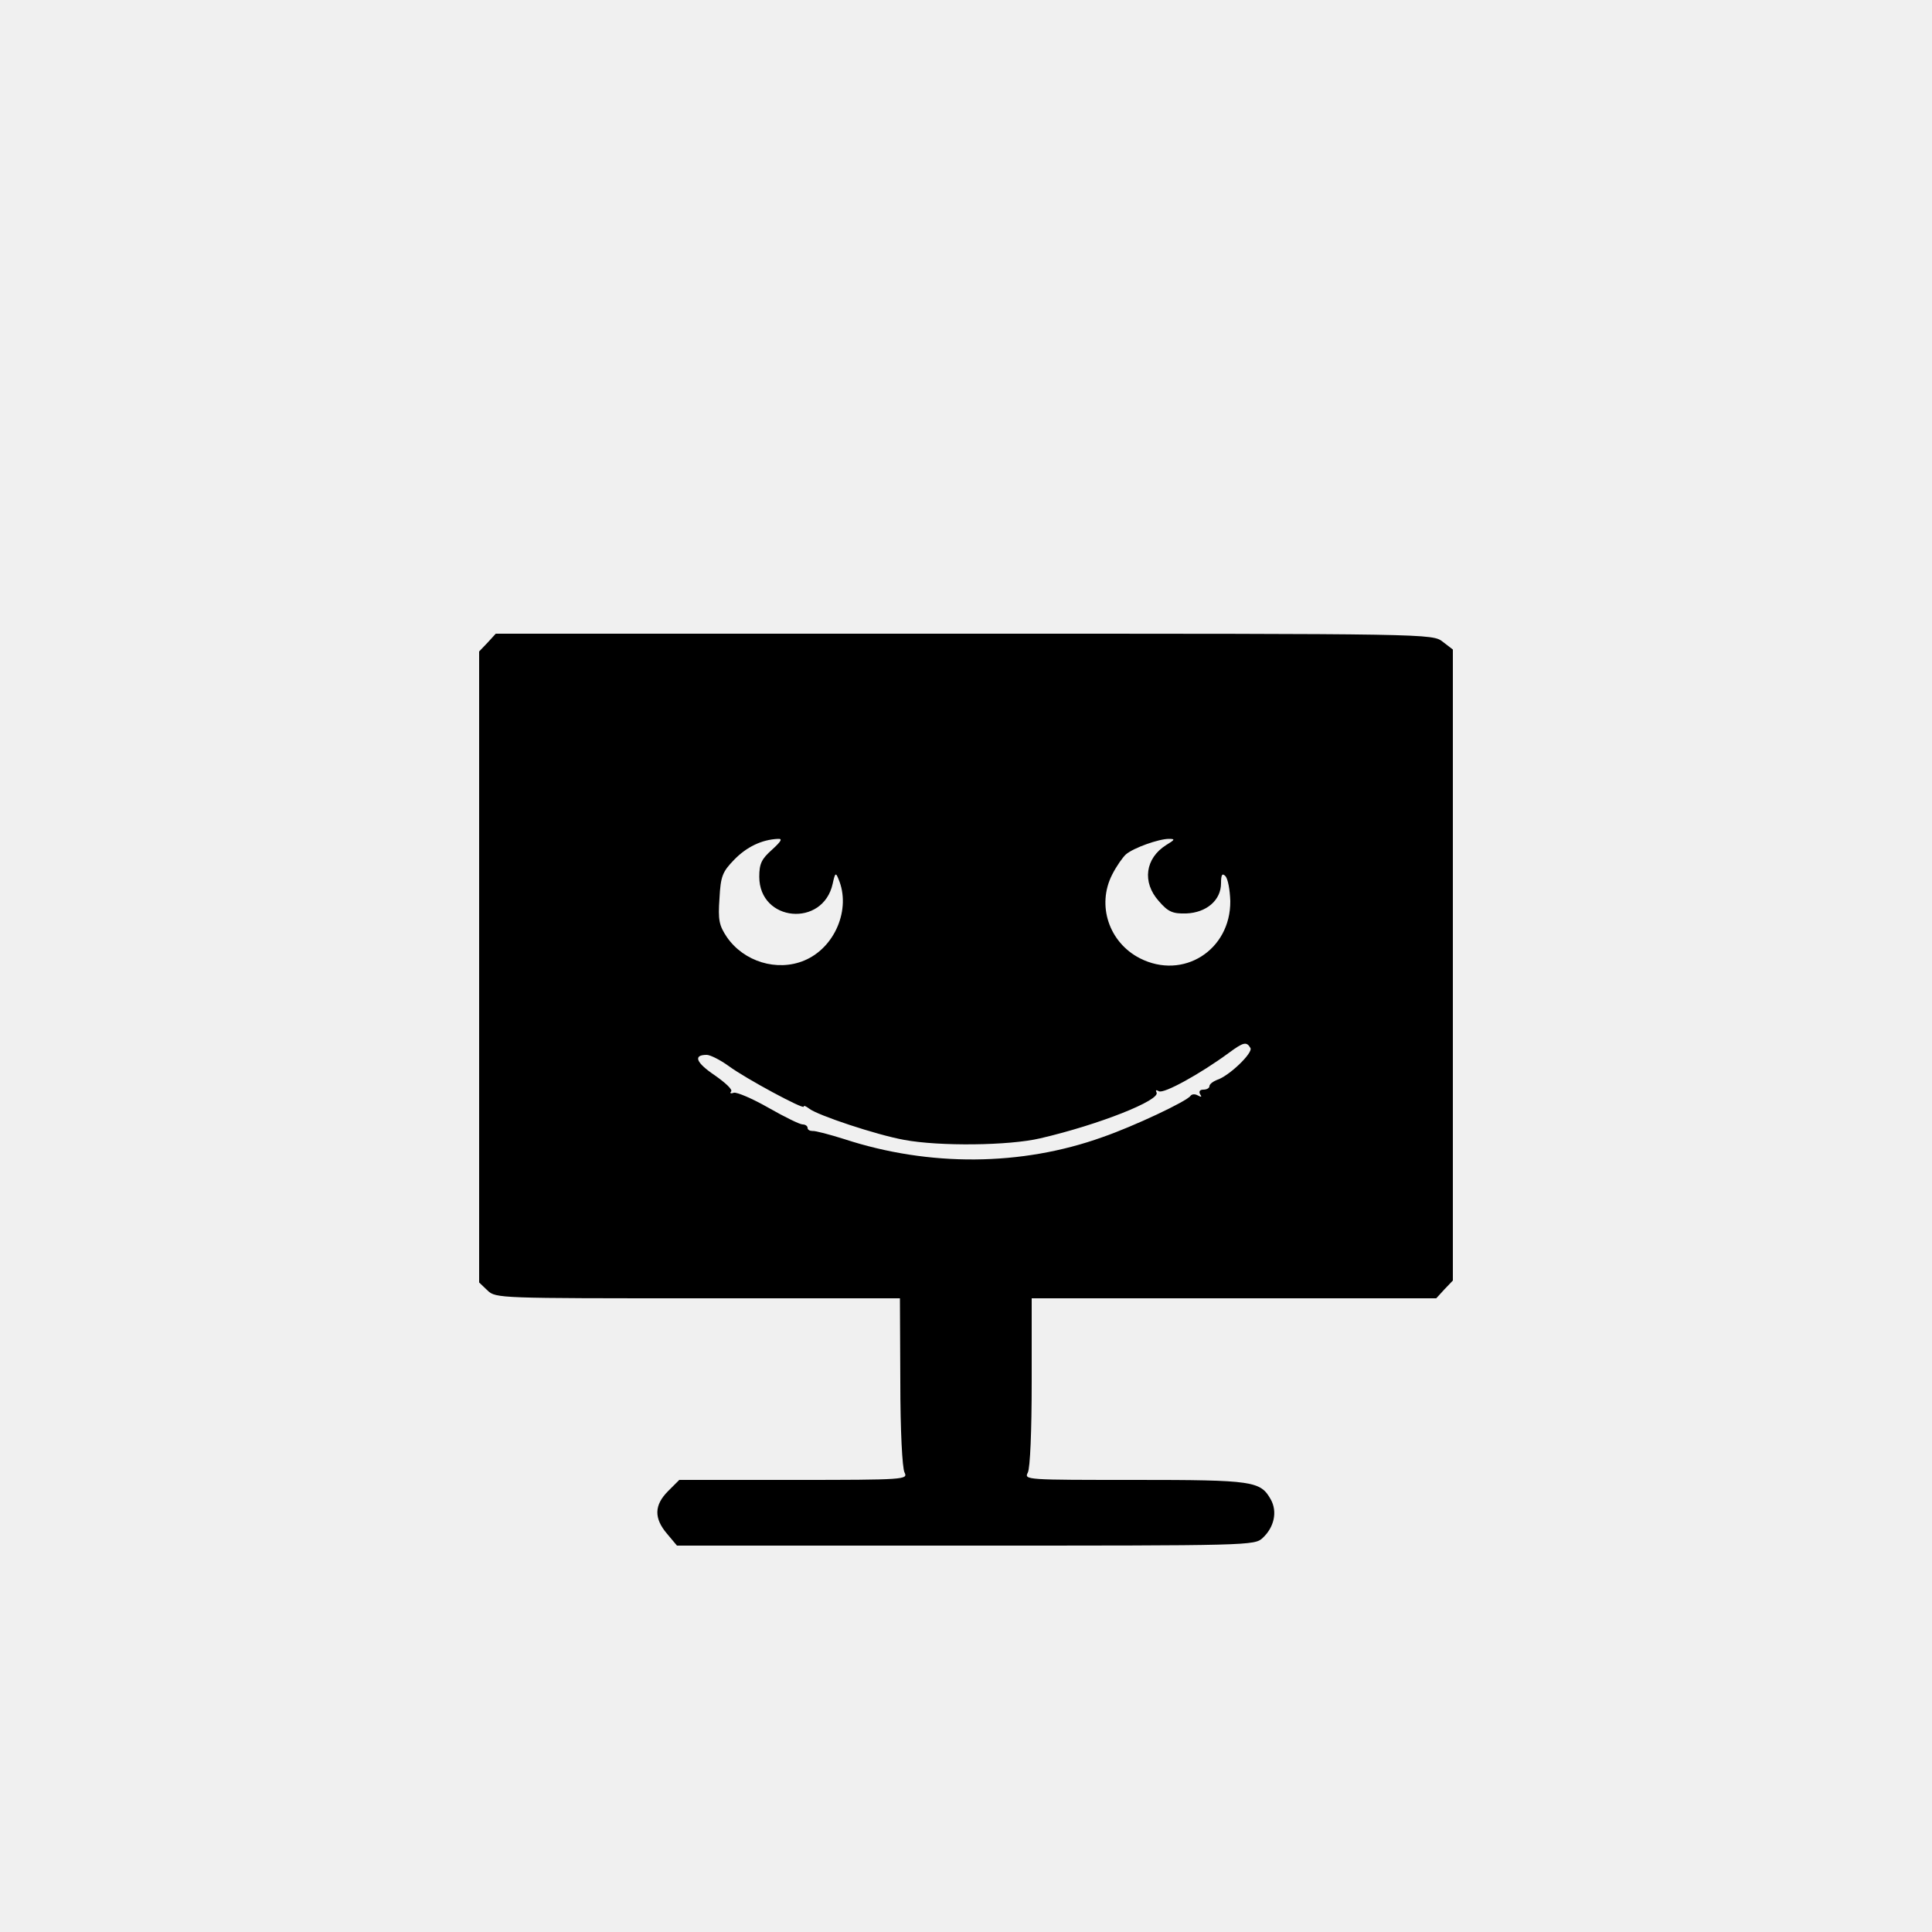
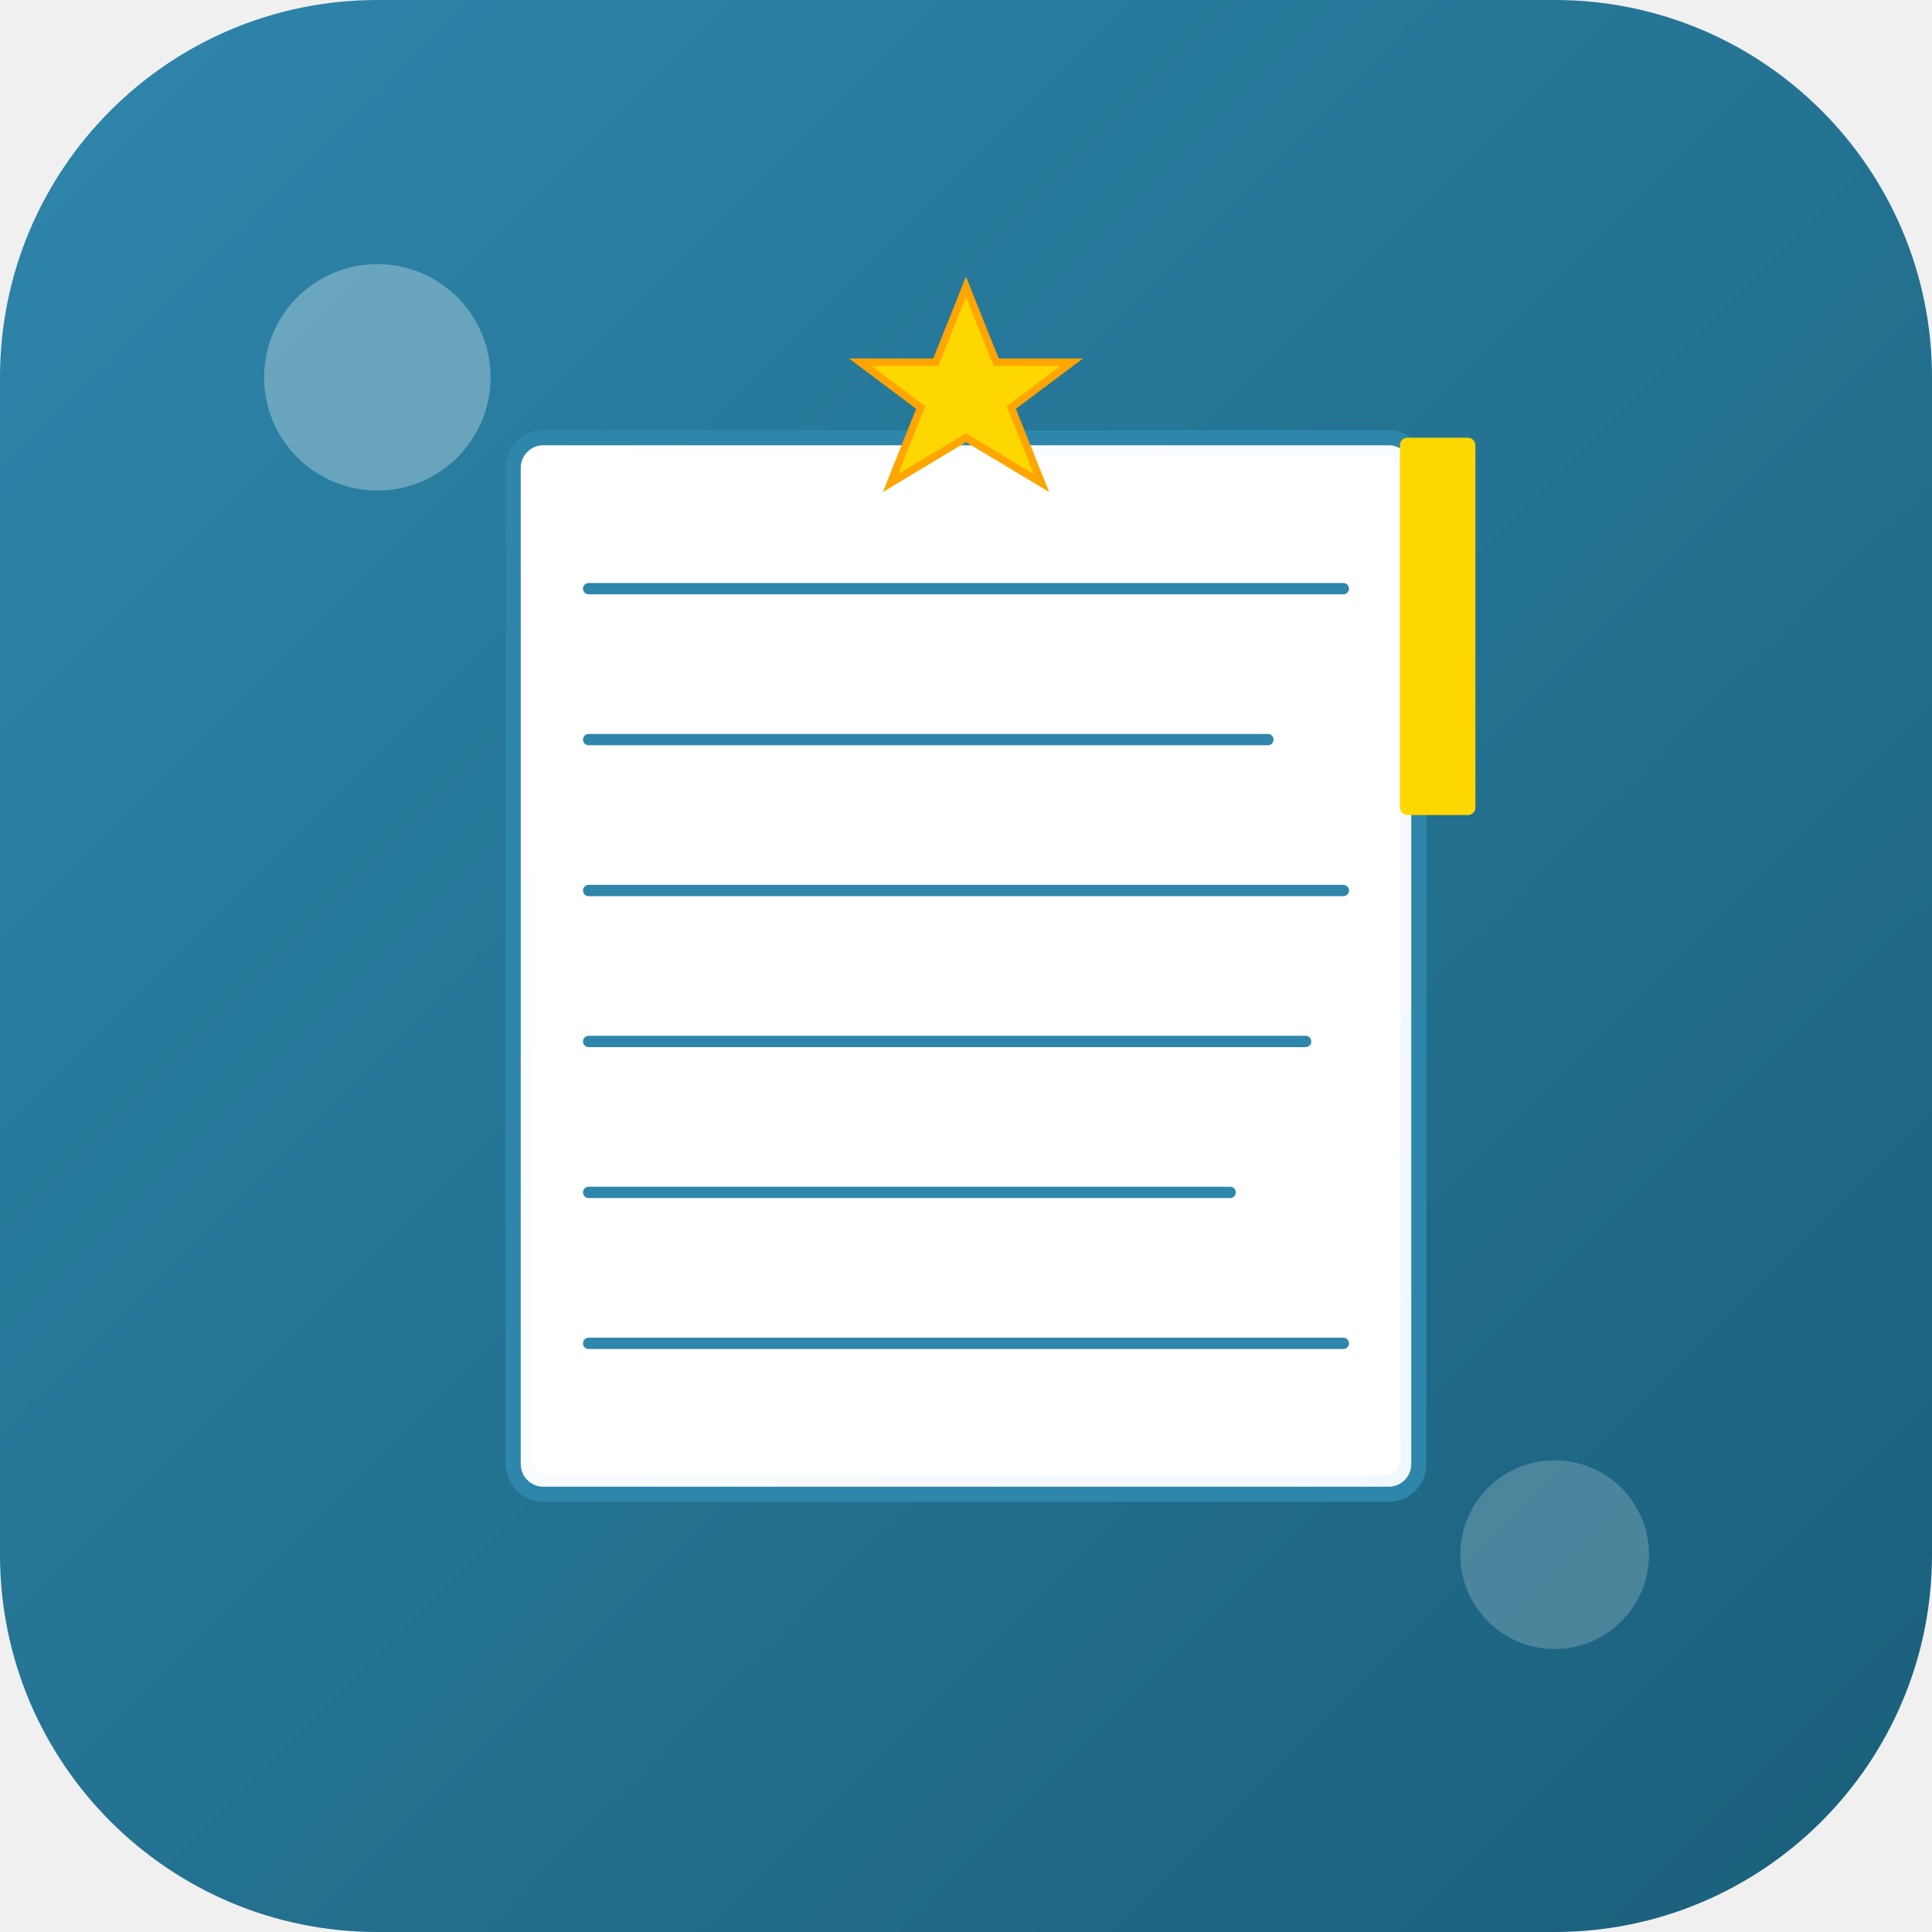
- <svg xmlns="http://www.w3.org/2000/svg" version="1.0" width="500pt" height="500pt" viewBox="0 0 500 500" preserveAspectRatio="xMidYMid meet">
-   <g transform="translate(0,500) scale(0.1,-0.1)" fill="#000000" stroke="none">
-     <path d="M1262 3337 l-22 -23 0 -817 0 -816 22 -21 c21 -20 32 -20 544 -20 l523 0 1 -216 c0 -125 5 -224 11 -235 9 -18 1 -19 -286 -19 l-297 0 -29 -29 c-36 -36 -37 -70 -3 -110 l26 -31 747 0 c737 0 748 0 769 20 30 28 38 68 21 99 -27 48 -44 51 -352 51 -281 0 -287 0 -277 19 6 12 10 106 10 235 l0 216 523 0 524 0 21 23 22 23 0 816 0 817 -26 20 c-27 21 -28 21 -1239 21 l-1212 0 -21 -23z m736 -536 c-27 -24 -33 -36 -33 -70 0 -117 165 -132 190 -18 6 28 8 30 15 12 33 -77 -9 -178 -89 -211 -70 -29 -156 -3 -200 61 -20 30 -23 44 -19 100 3 58 8 69 38 100 32 33 71 52 113 54 13 1 9 -6 -15 -28z m1020 12 c-54 -34 -63 -96 -19 -145 24 -28 36 -33 71 -32 52 2 90 34 90 78 0 22 3 27 11 19 7 -7 12 -36 13 -65 1 -127 -122 -205 -234 -148 -80 41 -112 137 -72 216 11 22 28 46 36 53 20 17 85 40 111 40 17 0 16 -2 -7 -16z m218 -525 c8 -12 -55 -73 -87 -83 -10 -4 -19 -11 -19 -16 0 -5 -7 -9 -16 -9 -9 0 -12 -5 -8 -12 5 -7 3 -8 -6 -3 -7 4 -15 4 -19 -1 -9 -14 -147 -79 -228 -107 -209 -75 -448 -77 -668 -5 -38 12 -76 22 -82 21 -7 0 -13 3 -13 8 0 5 -6 9 -13 9 -7 0 -46 19 -88 43 -42 24 -82 41 -90 39 -8 -3 -11 -1 -7 3 5 5 -15 23 -42 42 -49 33 -57 53 -21 53 9 0 35 -13 57 -29 45 -33 194 -113 194 -105 0 4 6 1 14 -5 21 -17 174 -68 246 -81 91 -17 271 -15 352 4 151 35 313 99 301 119 -3 6 -1 7 6 3 12 -8 109 46 181 99 38 28 46 30 56 13z" />
+ <svg xmlns="http://www.w3.org/2000/svg" width="512" height="512" viewBox="0 0 512 512">
+   <defs>
+     <linearGradient id="bgGradient" x1="0%" y1="0%" x2="100%" y2="100%">
+       <stop offset="0%" style="stop-color:#2E86AB;stop-opacity:1" />
+       <stop offset="100%" style="stop-color:#1A5F7A;stop-opacity:1" />
+     </linearGradient>
+     <linearGradient id="bookGradient" x1="0%" y1="0%" x2="100%" y2="100%">
+       <stop offset="0%" style="stop-color:#FFFFFF;stop-opacity:1" />
+       <stop offset="100%" style="stop-color:#F0F8FF;stop-opacity:1" />
+     </linearGradient>
+   </defs>
+   <rect width="512" height="512" rx="100" fill="url(#bgGradient)" />
+   <g transform="translate(256, 256)">
+     <rect x="-120" y="-140" width="240" height="280" rx="8" fill="url(#bookGradient)" stroke="#2E86AB" stroke-width="4" />
+     <rect x="-115" y="-135" width="230" height="270" rx="4" fill="#FFFFFF" />
+     <line x1="-100" y1="-100" x2="100" y2="-100" stroke="#2E86AB" stroke-width="3" stroke-linecap="round" />
+     <line x1="-100" y1="-60" x2="80" y2="-60" stroke="#2E86AB" stroke-width="3" stroke-linecap="round" />
+     <line x1="-100" y1="-20" x2="100" y2="-20" stroke="#2E86AB" stroke-width="3" stroke-linecap="round" />
+     <line x1="-100" y1="20" x2="90" y2="20" stroke="#2E86AB" stroke-width="3" stroke-linecap="round" />
+     <line x1="-100" y1="60" x2="70" y2="60" stroke="#2E86AB" stroke-width="3" stroke-linecap="round" />
+     <line x1="-100" y1="100" x2="100" y2="100" stroke="#2E86AB" stroke-width="3" stroke-linecap="round" />
+     <rect x="115" y="-140" width="20" height="100" rx="2" fill="#FFD700" />
+     <path d="M 0 -180 L 8 -160 L 28 -160 L 12 -148 L 20 -128 L 0 -140 L -20 -128 L -12 -148 L -28 -160 L -8 -160 Z" fill="#FFD700" stroke="#FFA500" stroke-width="2" />
  </g>
+   <circle cx="100" cy="100" r="30" fill="#FFFFFF" opacity="0.3" />
+   <circle cx="412" cy="412" r="25" fill="#FFFFFF" opacity="0.2" />
</svg>
